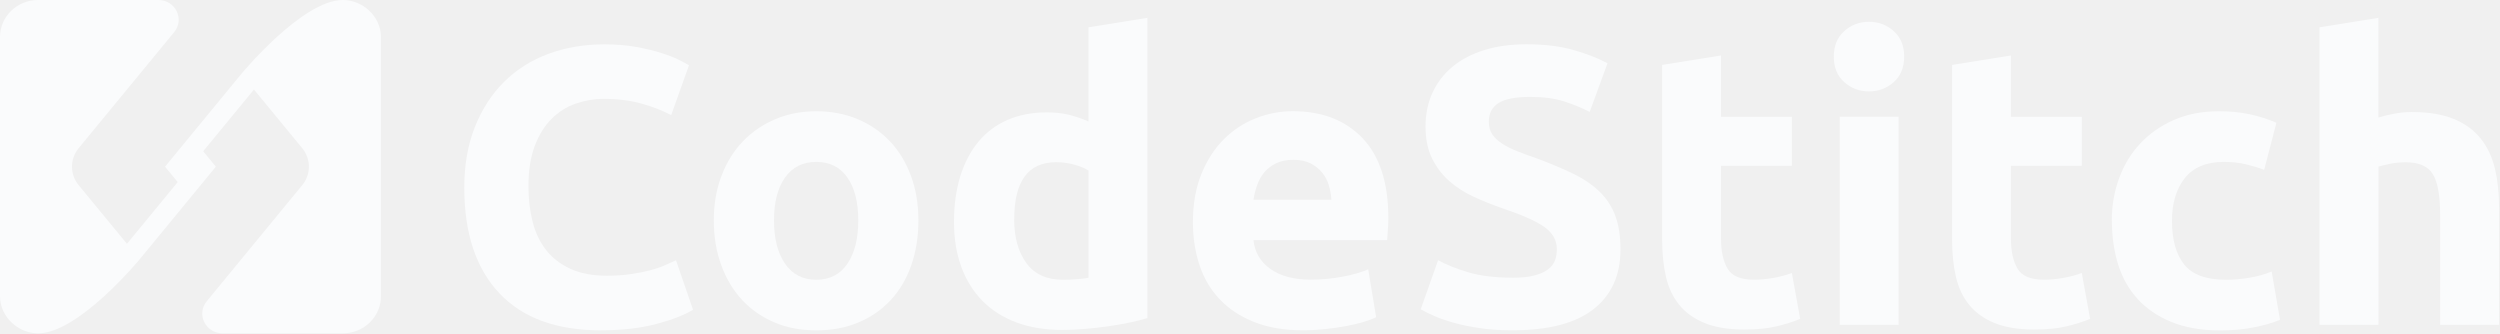
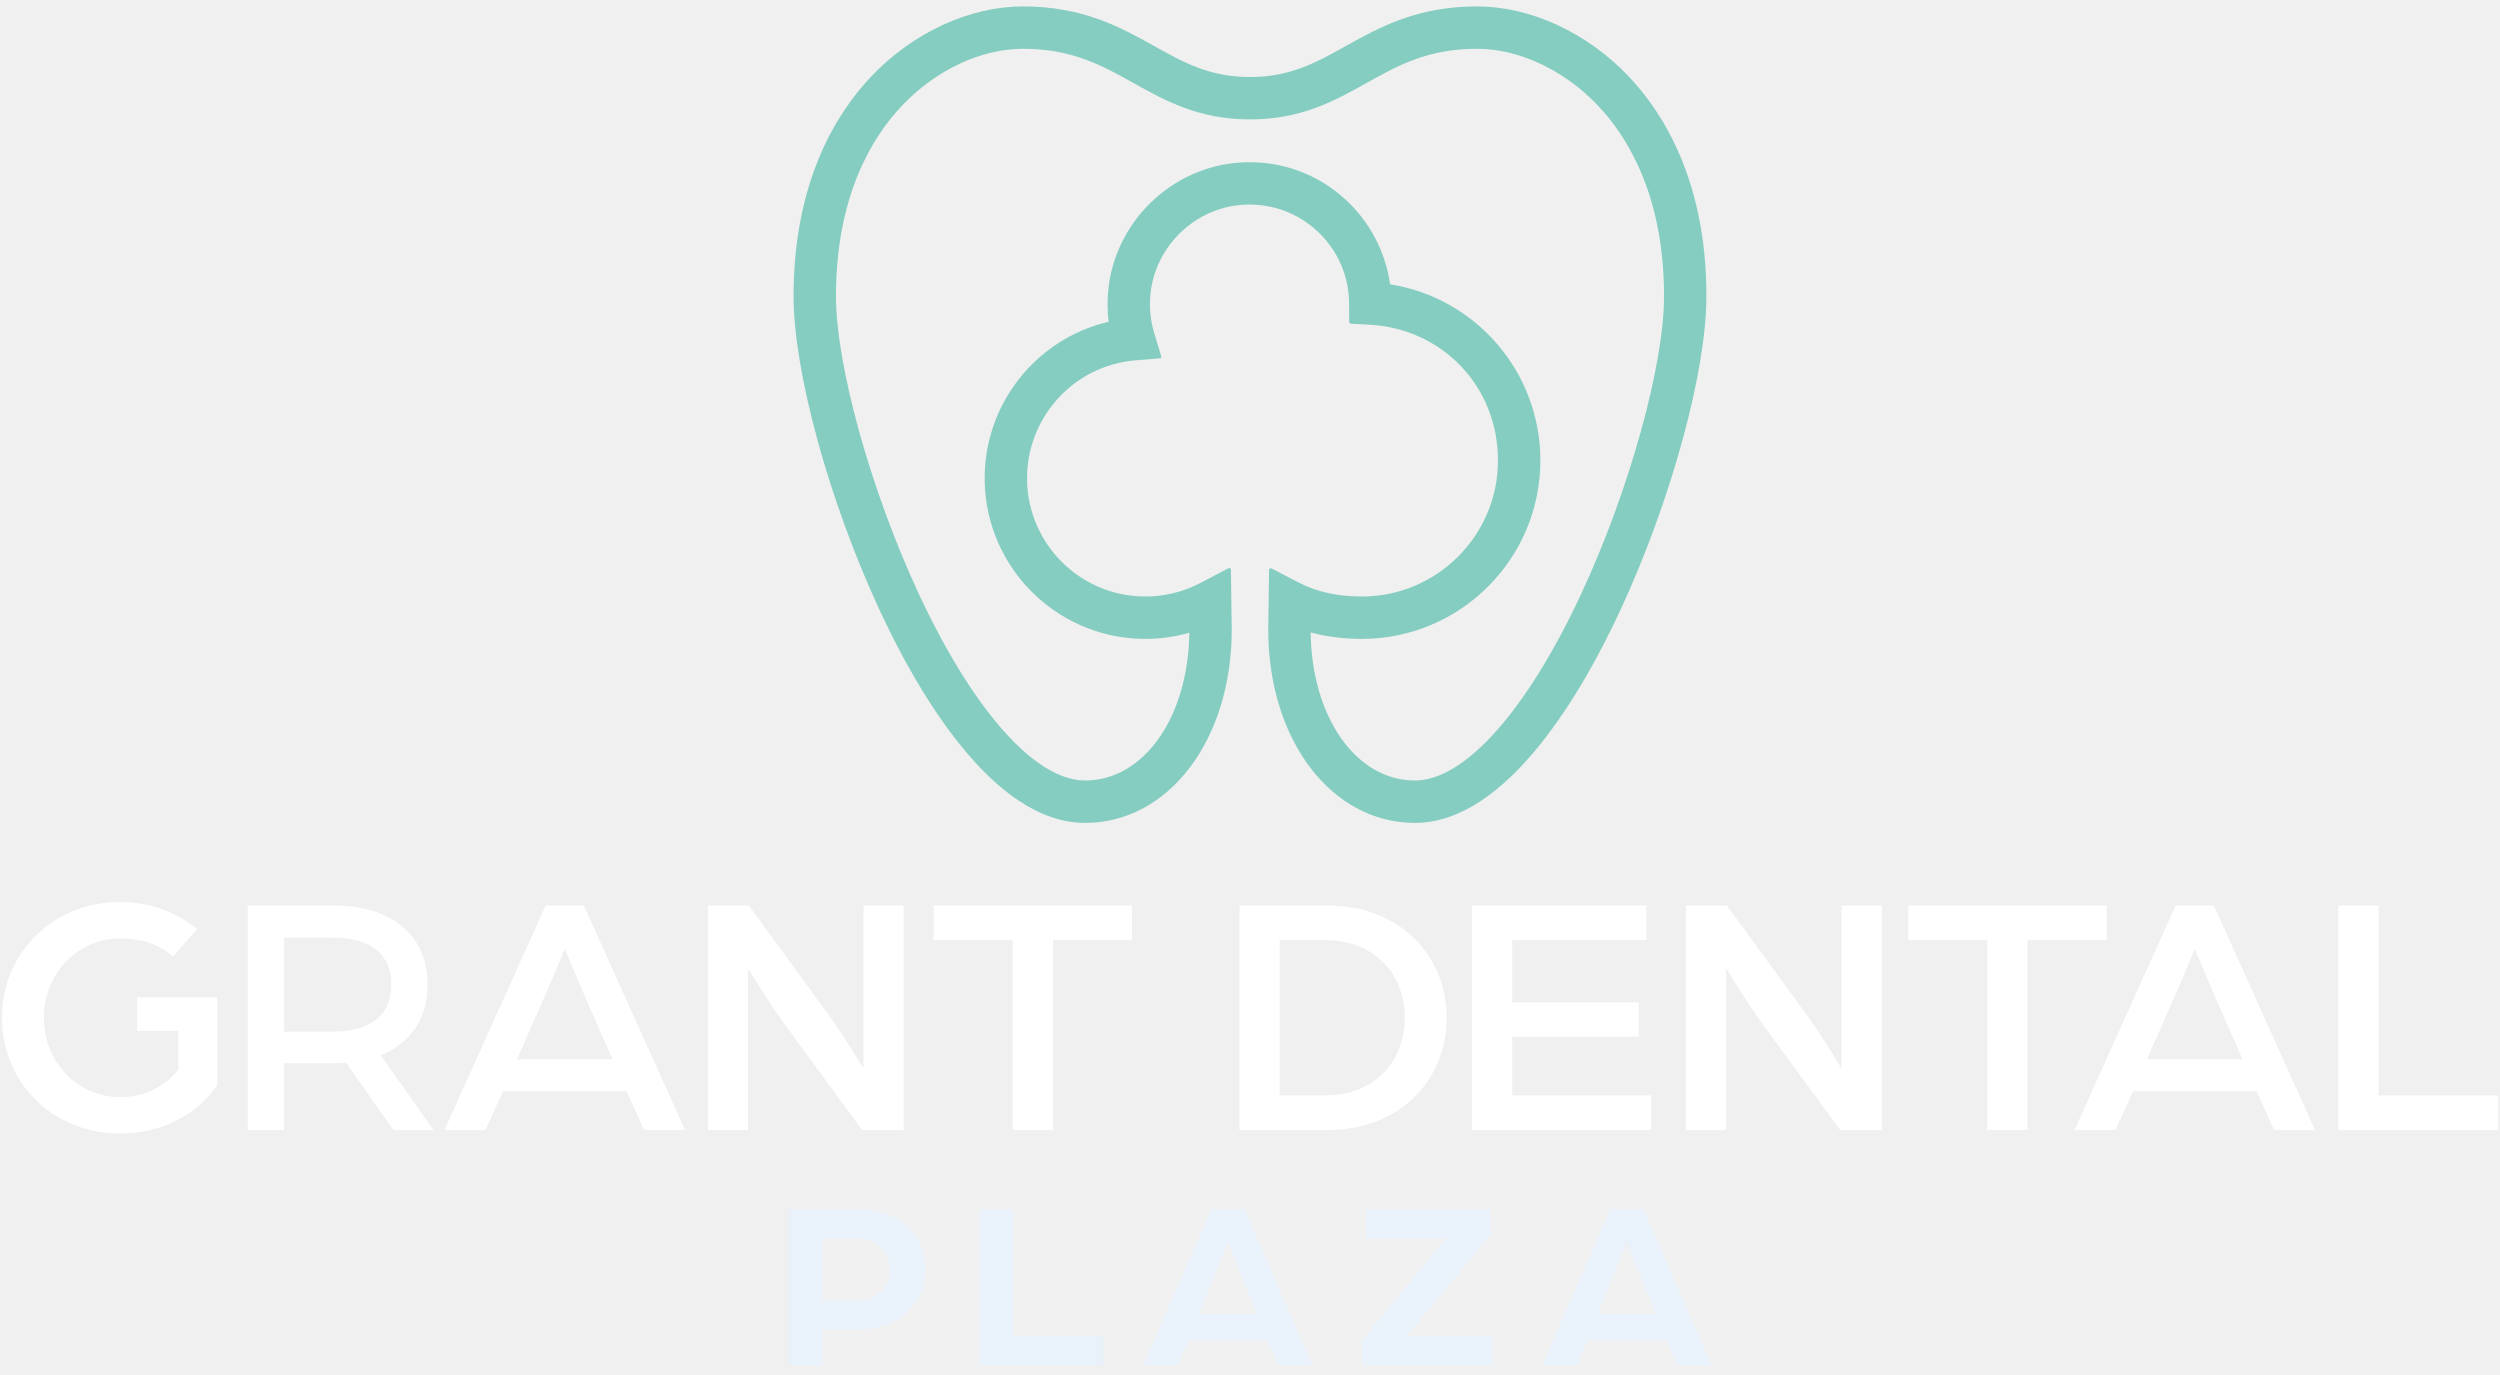
- <svg xmlns="http://www.w3.org/2000/svg" width="210" height="28" viewBox="0 0 210 28" fill="none">
-   <g clip-path="url(#clip0_19_3381)">
-     <path d="M28.796 0C25.391 0 20.262 6.22 20.262 6.22L15.998 11.405L13.863 14L14.928 15.295L10.663 20.48L6.609 15.555C5.859 14.645 5.859 13.355 6.609 12.445L14.633 2.695C15.528 1.61 14.733 0 13.298 0H3.2C1.435 0 0 1.395 0 3.11V24.89C0 26.61 1.525 28 3.2 28C6.604 28 11.733 21.78 11.733 21.78L15.998 16.595L18.132 14L17.067 12.705L21.332 7.52L25.386 12.445C26.136 13.355 26.136 14.645 25.386 15.555L17.367 25.305C16.472 26.39 17.267 28 18.702 28H28.8C30.565 28 32 26.605 32 24.89V3.11C32 1.39 30.475 0 28.8 0H28.796Z" fill="#FAFBFC" />
-     <path d="M50.495 27.75C46.75 27.75 43.9 26.71 41.94 24.625C39.98 22.545 39 19.59 39 15.755C39 13.85 39.3 12.15 39.895 10.655C40.495 9.16 41.31 7.895 42.355 6.865C43.395 5.835 44.635 5.055 46.075 4.52C47.515 3.99 49.075 3.725 50.76 3.725C51.735 3.725 52.62 3.795 53.42 3.94C54.215 4.085 54.915 4.25 55.515 4.44C56.115 4.63 56.61 4.82 57.01 5.02C57.41 5.22 57.695 5.375 57.875 5.485L56.38 9.67C55.67 9.295 54.845 8.97 53.905 8.705C52.965 8.44 51.895 8.305 50.7 8.305C49.905 8.305 49.12 8.44 48.355 8.705C47.59 8.97 46.915 9.4 46.33 9.985C45.745 10.57 45.27 11.33 44.92 12.26C44.565 13.19 44.39 14.32 44.39 15.65C44.39 16.715 44.505 17.705 44.74 18.625C44.97 19.545 45.35 20.335 45.87 21C46.39 21.665 47.07 22.19 47.915 22.58C48.755 22.97 49.775 23.16 50.97 23.16C51.725 23.16 52.4 23.115 52.995 23.025C53.595 22.935 54.125 22.83 54.59 22.71C55.055 22.59 55.465 22.45 55.82 22.295C56.175 22.14 56.495 21.995 56.785 21.865L58.215 26.02C57.485 26.465 56.455 26.86 55.125 27.215C53.795 27.57 52.255 27.745 50.505 27.745L50.495 27.75Z" fill="#FAFBFC" />
-     <path d="M77.145 18.515C77.145 19.89 76.945 21.145 76.545 22.285C76.145 23.425 75.57 24.4 74.815 25.21C74.06 26.02 73.16 26.645 72.105 27.085C71.055 27.53 69.875 27.75 68.565 27.75C67.255 27.75 66.11 27.53 65.06 27.085C64.005 26.64 63.105 26.015 62.35 25.21C61.595 24.4 61.01 23.425 60.59 22.285C60.17 21.145 59.96 19.89 59.96 18.515C59.96 17.14 60.175 15.89 60.61 14.76C61.04 13.63 61.64 12.665 62.405 11.87C63.17 11.075 64.075 10.455 65.13 10.01C66.18 9.565 67.33 9.345 68.57 9.345C69.81 9.345 70.99 9.565 72.045 10.01C73.095 10.455 74 11.075 74.755 11.87C75.51 12.665 76.095 13.63 76.515 14.76C76.935 15.89 77.145 17.14 77.145 18.515ZM72.095 18.515C72.095 16.985 71.79 15.785 71.18 14.91C70.57 14.035 69.7 13.6 68.57 13.6C67.44 13.6 66.565 14.035 65.945 14.91C65.325 15.785 65.015 16.985 65.015 18.515C65.015 20.045 65.325 21.255 65.945 22.155C66.565 23.05 67.44 23.5 68.57 23.5C69.7 23.5 70.57 23.05 71.18 22.155C71.79 21.26 72.095 20.045 72.095 18.515Z" fill="#FAFBFC" />
-     <path d="M96.385 26.72C95.94 26.855 95.435 26.98 94.855 27.1C94.28 27.22 93.675 27.325 93.045 27.415C92.415 27.505 91.77 27.575 91.12 27.63C90.465 27.685 89.84 27.715 89.24 27.715C87.8 27.715 86.515 27.505 85.385 27.085C84.255 26.665 83.305 26.06 82.53 25.275C81.755 24.49 81.16 23.535 80.75 22.415C80.34 21.295 80.135 20.04 80.135 18.645C80.135 17.25 80.31 15.95 80.665 14.805C81.02 13.665 81.53 12.695 82.195 11.895C82.86 11.1 83.675 10.49 84.635 10.07C85.6 9.65 86.7 9.44 87.94 9.44C88.625 9.44 89.24 9.505 89.785 9.64C90.325 9.775 90.875 9.96 91.43 10.205V2.295L96.38 1.5V26.72H96.385ZM85.19 18.415C85.19 19.945 85.535 21.175 86.22 22.105C86.905 23.035 87.925 23.5 89.275 23.5C89.72 23.5 90.13 23.485 90.505 23.45C90.88 23.415 91.19 23.38 91.435 23.335V14.325C91.125 14.125 90.72 13.96 90.225 13.825C89.725 13.69 89.22 13.625 88.715 13.625C86.365 13.625 85.195 15.22 85.195 18.41L85.19 18.415Z" fill="#FAFBFC" />
-     <path d="M100.205 18.68C100.205 17.13 100.445 15.77 100.92 14.61C101.395 13.445 102.02 12.48 102.8 11.7C103.575 10.925 104.465 10.34 105.475 9.94C106.485 9.54 107.52 9.34 108.58 9.34C111.06 9.34 113.02 10.1 114.46 11.615C115.9 13.135 116.62 15.365 116.62 18.31C116.62 18.6 116.61 18.915 116.585 19.255C116.565 19.6 116.54 19.905 116.52 20.17H105.29C105.4 21.19 105.875 21.995 106.72 22.595C107.56 23.195 108.69 23.49 110.11 23.49C111.02 23.49 111.91 23.405 112.785 23.24C113.66 23.075 114.375 22.87 114.93 22.625L115.595 26.645C115.33 26.78 114.975 26.91 114.53 27.045C114.085 27.18 113.595 27.295 113.05 27.395C112.505 27.495 111.925 27.58 111.305 27.645C110.685 27.71 110.065 27.745 109.445 27.745C107.87 27.745 106.505 27.51 105.34 27.045C104.175 26.58 103.215 25.945 102.45 25.135C101.685 24.325 101.12 23.37 100.755 22.26C100.39 21.155 100.205 19.955 100.205 18.67V18.68ZM111.835 16.785C111.815 16.365 111.74 15.955 111.62 15.555C111.5 15.155 111.31 14.8 111.055 14.49C110.8 14.18 110.48 13.925 110.09 13.725C109.7 13.525 109.22 13.425 108.645 13.425C108.07 13.425 107.615 13.52 107.215 13.705C106.815 13.895 106.485 14.145 106.22 14.455C105.955 14.765 105.75 15.125 105.605 15.535C105.46 15.945 105.355 16.36 105.29 16.78H111.835V16.785Z" fill="#FAFBFC" />
-     <path d="M127.055 23.33C127.785 23.33 128.39 23.27 128.865 23.145C129.34 23.025 129.725 22.855 130.01 22.645C130.3 22.435 130.495 22.185 130.61 21.895C130.72 21.605 130.775 21.285 130.775 20.93C130.775 20.175 130.42 19.55 129.71 19.055C129 18.555 127.78 18.02 126.055 17.445C125.3 17.18 124.55 16.875 123.795 16.53C123.04 16.185 122.365 15.755 121.77 15.235C121.17 14.715 120.685 14.085 120.31 13.34C119.935 12.6 119.745 11.695 119.745 10.63C119.745 9.565 119.945 8.61 120.345 7.755C120.745 6.9 121.31 6.175 122.04 5.58C122.77 4.98 123.655 4.525 124.7 4.2C125.74 3.88 126.915 3.72 128.22 3.72C129.77 3.72 131.11 3.885 132.24 4.22C133.37 4.55 134.3 4.92 135.03 5.315L133.535 9.4C132.89 9.07 132.18 8.775 131.39 8.52C130.605 8.265 129.655 8.14 128.55 8.14C127.31 8.14 126.42 8.31 125.875 8.655C125.33 9 125.06 9.525 125.06 10.235C125.06 10.655 125.16 11.01 125.36 11.3C125.56 11.59 125.84 11.85 126.205 12.08C126.57 12.315 126.99 12.525 127.465 12.71C127.94 12.9 128.465 13.09 129.045 13.29C130.24 13.735 131.28 14.17 132.17 14.605C133.055 15.035 133.79 15.54 134.38 16.115C134.965 16.69 135.405 17.365 135.69 18.14C135.98 18.915 136.12 19.855 136.12 20.965C136.12 23.115 135.365 24.78 133.86 25.965C132.355 27.15 130.085 27.745 127.05 27.745C126.03 27.745 125.11 27.685 124.29 27.56C123.47 27.44 122.745 27.29 122.115 27.11C121.485 26.935 120.94 26.745 120.485 26.545C120.03 26.345 119.65 26.16 119.34 25.98L120.8 21.86C121.485 22.235 122.335 22.575 123.34 22.875C124.345 23.175 125.585 23.325 127.045 23.325L127.055 23.33Z" fill="#FAFBFC" />
-     <path d="M139.615 5.455L144.565 4.66V9.81H150.515V13.93H144.565V20.075C144.565 21.115 144.75 21.945 145.115 22.565C145.48 23.185 146.215 23.495 147.325 23.495C147.855 23.495 148.405 23.445 148.97 23.345C149.535 23.245 150.05 23.105 150.515 22.93L151.215 26.785C150.615 27.03 149.95 27.24 149.22 27.415C148.49 27.59 147.59 27.68 146.53 27.68C145.18 27.68 144.06 27.495 143.175 27.13C142.29 26.765 141.58 26.255 141.05 25.6C140.52 24.945 140.145 24.155 139.935 23.225C139.725 22.295 139.62 21.265 139.62 20.135V5.455H139.615Z" fill="#FAFBFC" />
-     <path d="M159.95 4.755C159.95 5.665 159.655 6.38 159.07 6.9C158.485 7.42 157.79 7.68 156.995 7.68C156.2 7.68 155.505 7.42 154.92 6.9C154.335 6.38 154.04 5.665 154.04 4.755C154.04 3.845 154.335 3.135 154.92 2.61C155.505 2.09 156.2 1.83 156.995 1.83C157.79 1.83 158.485 2.09 159.07 2.61C159.655 3.13 159.95 3.845 159.95 4.755ZM159.485 27.285H154.535V9.805H159.485V27.285Z" fill="#FAFBFC" />
-     <path d="M163.97 5.455L168.92 4.66V9.81H174.87V13.93H168.92V20.075C168.92 21.115 169.105 21.945 169.47 22.565C169.835 23.185 170.57 23.495 171.68 23.495C172.21 23.495 172.76 23.445 173.325 23.345C173.89 23.245 174.405 23.105 174.87 22.93L175.57 26.785C174.97 27.03 174.305 27.24 173.575 27.415C172.845 27.59 171.945 27.68 170.885 27.68C169.535 27.68 168.415 27.495 167.53 27.13C166.645 26.765 165.935 26.255 165.405 25.6C164.875 24.945 164.5 24.155 164.29 23.225C164.08 22.295 163.975 21.265 163.975 20.135V5.455H163.97Z" fill="#FAFBFC" />
-     <path d="M177.39 18.545C177.39 17.28 177.595 16.09 178.005 14.975C178.415 13.855 179.005 12.88 179.785 12.05C180.56 11.22 181.5 10.56 182.61 10.075C183.72 9.59 184.98 9.345 186.4 9.345C187.33 9.345 188.185 9.43 188.96 9.595C189.735 9.76 190.49 10 191.22 10.31L190.19 14.265C189.725 14.09 189.215 13.935 188.66 13.8C188.105 13.665 187.485 13.6 186.8 13.6C185.34 13.6 184.245 14.055 183.525 14.96C182.805 15.87 182.445 17.065 182.445 18.55C182.445 20.125 182.785 21.34 183.46 22.205C184.135 23.07 185.315 23.5 187 23.5C187.6 23.5 188.24 23.445 188.925 23.335C189.61 23.225 190.245 23.045 190.82 22.805L191.52 26.86C190.945 27.105 190.225 27.315 189.36 27.49C188.495 27.665 187.545 27.755 186.505 27.755C184.91 27.755 183.535 27.515 182.385 27.04C181.235 26.565 180.285 25.915 179.545 25.095C178.8 24.275 178.26 23.305 177.915 22.19C177.57 21.07 177.4 19.86 177.4 18.55L177.39 18.545Z" fill="#FAFBFC" />
-     <path d="M194.835 27.285V2.295L199.785 1.5V9.875C200.12 9.765 200.545 9.66 201.065 9.56C201.585 9.46 202.09 9.41 202.575 9.41C203.995 9.41 205.17 9.605 206.115 9.99C207.055 10.38 207.81 10.925 208.375 11.635C208.94 12.345 209.34 13.185 209.57 14.16C209.805 15.135 209.92 16.22 209.92 17.415V27.285H204.97V18.015C204.97 16.42 204.765 15.29 204.355 14.625C203.945 13.96 203.185 13.63 202.08 13.63C201.635 13.63 201.22 13.67 200.835 13.745C200.445 13.825 200.1 13.905 199.79 13.995V27.285H194.84H194.835Z" fill="#FAFBFC" />
-   </g>
-   <defs>
-     <clipPath id="clip0_19_3381">
-       <rect width="210" height="28" fill="white" />
-     </clipPath>
-   </defs>
+ <svg xmlns="http://www.w3.org/2000/svg" width="220" height="121" viewBox="0 0 220 121" fill="none">
+   <path d="M0.173 89.564C0.173 83.923 4.596 79.38 10.574 79.38C13.227 79.38 15.546 80.294 17.345 81.758L15.241 84.167C13.898 83.039 12.373 82.581 10.604 82.581C6.73 82.581 3.863 85.753 3.863 89.564C3.863 93.376 6.73 96.547 10.604 96.547C12.678 96.547 14.508 95.602 15.698 94.138V90.723H12.068V87.765H19.114V95.48C17.345 98.133 14.142 99.749 10.574 99.749C4.596 99.749 0.173 95.236 0.173 89.565V89.564Z" fill="white" />
+   <path d="M51.375 79.684L60.282 99.444H56.682L55.127 96.028H44.268L42.713 99.444H39.113L48.02 79.684H51.375ZM53.907 93.223L51.65 88.1C50.796 86.149 49.698 83.496 49.698 83.496C49.698 83.496 48.63 86.119 47.746 88.1L45.488 93.223H53.907Z" fill="white" />
+   <path d="M65.891 79.684L72.968 89.381C74.371 91.302 75.987 94.047 75.987 94.047V79.684H79.525V99.444H75.865L69.124 90.235C67.416 87.887 65.83 85.203 65.83 85.203V99.444H62.292V79.684H65.891Z" fill="white" />
+   <path d="M89.123 82.734H82.169V79.684H99.616V82.734H92.661V99.444H89.123V82.734Z" fill="white" />
+   <path d="M109.071 79.684H116.819C123.254 79.684 127.311 84.167 127.311 89.564C127.311 94.962 123.254 99.444 116.819 99.444H109.071V79.684ZM116.666 96.394C120.845 96.394 123.621 93.498 123.621 89.564C123.621 85.63 120.845 82.733 116.666 82.733H112.609V96.394H116.666Z" fill="white" />
+   <path d="M129.538 79.684H144.88V82.734H133.076V88.21H144.209V91.229H133.076V96.394H145.307V99.444H129.538V79.684H129.538Z" fill="white" />
+   <path d="M151.962 79.684L159.038 89.381C160.441 91.302 162.058 94.047 162.058 94.047V79.684H165.596V99.444H161.936L155.195 90.235C153.487 87.887 151.901 85.203 151.901 85.203V99.444H148.362V79.684H151.962Z" fill="white" />
+   <path d="M167.932 82.734V79.684H185.379V82.734H178.425V99.444H174.887V82.734H167.932Z" fill="white" />
+   <path d="M191.461 79.684H194.816L203.722 99.444H200.123L198.568 96.028H187.709L186.154 99.444H182.555L191.461 79.684H191.461ZM197.348 93.223L195.091 88.1C194.237 86.149 193.139 83.496 193.139 83.496C193.139 83.496 192.071 86.119 191.187 88.1L188.929 93.223H197.348H197.348Z" fill="white" />
+   <path d="M205.772 79.684H209.31V96.394H219.827V99.444H205.772V79.684Z" fill="white" />
+   <path d="M33.494 92.844C34.767 92.347 35.771 91.583 36.482 90.571C37.241 89.489 37.626 88.166 37.626 86.637C37.626 84.482 36.875 82.763 35.394 81.529C33.924 80.305 31.889 79.684 29.345 79.684H21.809V99.444H25.001V93.562H29.345C29.622 93.562 29.995 93.546 30.455 93.514L34.62 99.444H38.157L33.494 92.844ZM25.001 82.516H29.262C30.953 82.516 32.255 82.876 33.133 83.586C33.996 84.286 34.434 85.312 34.434 86.637C34.434 87.962 34.008 88.983 33.132 89.702C32.254 90.421 30.953 90.785 29.262 90.785H25.001V82.515V82.516Z" fill="white" />
+   <path d="M124.51 72.414C117.154 72.414 111.606 65.104 111.606 55.411V55.385L111.68 50.145C111.682 50.04 111.793 49.974 111.886 50.021L114.363 51.301C115.893 52.092 117.738 52.493 119.848 52.493C126.451 52.493 131.822 47.123 131.822 40.523C131.822 33.922 126.844 28.904 120.489 28.57L118.865 28.485C118.79 28.481 118.731 28.419 118.731 28.345L118.722 26.718C118.71 24.272 117.714 22.008 115.92 20.342C114.129 18.678 111.787 17.856 109.335 18.024C105.109 18.315 101.626 21.714 101.234 25.93C101.127 27.08 101.241 28.217 101.572 29.309L102.191 31.354C102.217 31.44 102.157 31.527 102.068 31.535L99.938 31.708C94.433 32.156 90.237 36.839 90.384 42.369C90.532 47.865 94.953 52.31 100.45 52.488C102.255 52.546 104.044 52.138 105.626 51.307L108.112 50.002C108.205 49.953 108.317 50.019 108.318 50.124L108.393 55.411C108.393 65.104 102.846 72.414 95.49 72.414C87.304 72.414 80.64 60.671 77.397 53.672C72.945 44.063 69.835 32.71 69.835 26.064C69.835 16.053 73.543 10.033 76.655 6.745C80.319 2.875 85.315 0.564 90.02 0.564C95.317 0.564 98.632 2.413 101.555 4.045C104.184 5.511 106.454 6.778 110 6.778C113.546 6.778 115.816 5.511 118.444 4.045C121.369 2.413 124.683 0.564 129.98 0.564C134.686 0.564 139.682 2.875 143.344 6.745C146.455 10.033 150.164 16.053 150.164 26.064C150.164 32.71 147.054 44.063 142.602 53.672C139.359 60.671 132.696 72.414 124.51 72.414V72.414ZM115.338 55.653C115.421 63.1 119.336 68.685 124.51 68.685C128.909 68.685 134.407 62.487 139.218 52.105C143.399 43.08 146.434 32.129 146.434 26.064C146.434 17.28 143.28 12.104 140.635 9.308C137.663 6.167 133.68 4.293 129.98 4.293C125.653 4.293 123.035 5.754 120.262 7.301C117.438 8.877 114.517 10.507 110 10.507C105.484 10.507 102.563 8.877 99.738 7.301C96.966 5.754 94.347 4.293 90.02 4.293C86.32 4.293 82.337 6.168 79.366 9.308C76.72 12.104 73.566 17.28 73.566 26.064C73.566 32.129 76.601 43.08 80.783 52.105C85.593 62.487 91.092 68.685 95.491 68.685C100.657 68.685 104.568 63.116 104.662 55.685C103.262 56.081 101.799 56.263 100.33 56.215C92.863 55.974 86.857 49.936 86.657 42.468C86.475 35.67 91.13 29.815 97.562 28.316C97.45 27.416 97.436 26.503 97.522 25.586C98.081 19.57 103.051 14.72 109.08 14.305C112.574 14.065 115.905 15.238 118.46 17.61C120.566 19.565 121.929 22.2 122.33 25.019C129.866 26.211 135.553 32.728 135.553 40.523C135.553 49.18 128.508 56.222 119.849 56.222C118.239 56.222 116.731 56.031 115.339 55.653L115.338 55.653Z" fill="#84CDC0" />
+   <path d="M69.39 106.41H75.285C79.314 106.41 81.435 108.784 81.435 111.709C81.435 114.635 79.314 117.009 75.264 117.009H72.359V120.146H69.39V106.41ZM75.413 114.465C77.173 114.465 78.318 113.236 78.318 111.709C78.318 110.182 77.173 108.953 75.434 108.953H72.359V114.465H75.413ZM86.169 106.41H89.138V117.603H97.09V120.146H86.169V106.41ZM106.589 106.41H109.515L115.495 120.146H112.484L111.551 117.963H104.575L103.641 120.146H100.609L106.589 106.41ZM110.618 115.652L109.028 111.731C108.603 110.692 108.073 109.314 108.052 109.271C108.031 109.314 107.501 110.692 107.077 111.731L105.487 115.652H110.618ZM119.863 117.942L126.097 110.353C126.818 109.462 127.369 108.954 127.369 108.954H120.202V106.41H131.165V108.635L125.163 115.928C124.421 116.839 123.7 117.603 123.7 117.603H131.355V120.146H119.862V117.942H119.863ZM144.63 106.41L150.609 120.146H147.598L146.665 117.963H139.689L138.756 120.146H135.723L141.703 106.41H144.63ZM145.732 115.652L144.142 111.731C143.718 110.692 143.188 109.314 143.167 109.271C143.146 109.314 142.616 110.692 142.191 111.731L140.601 115.652H145.732Z" fill="#E9F1FB" />
</svg>
